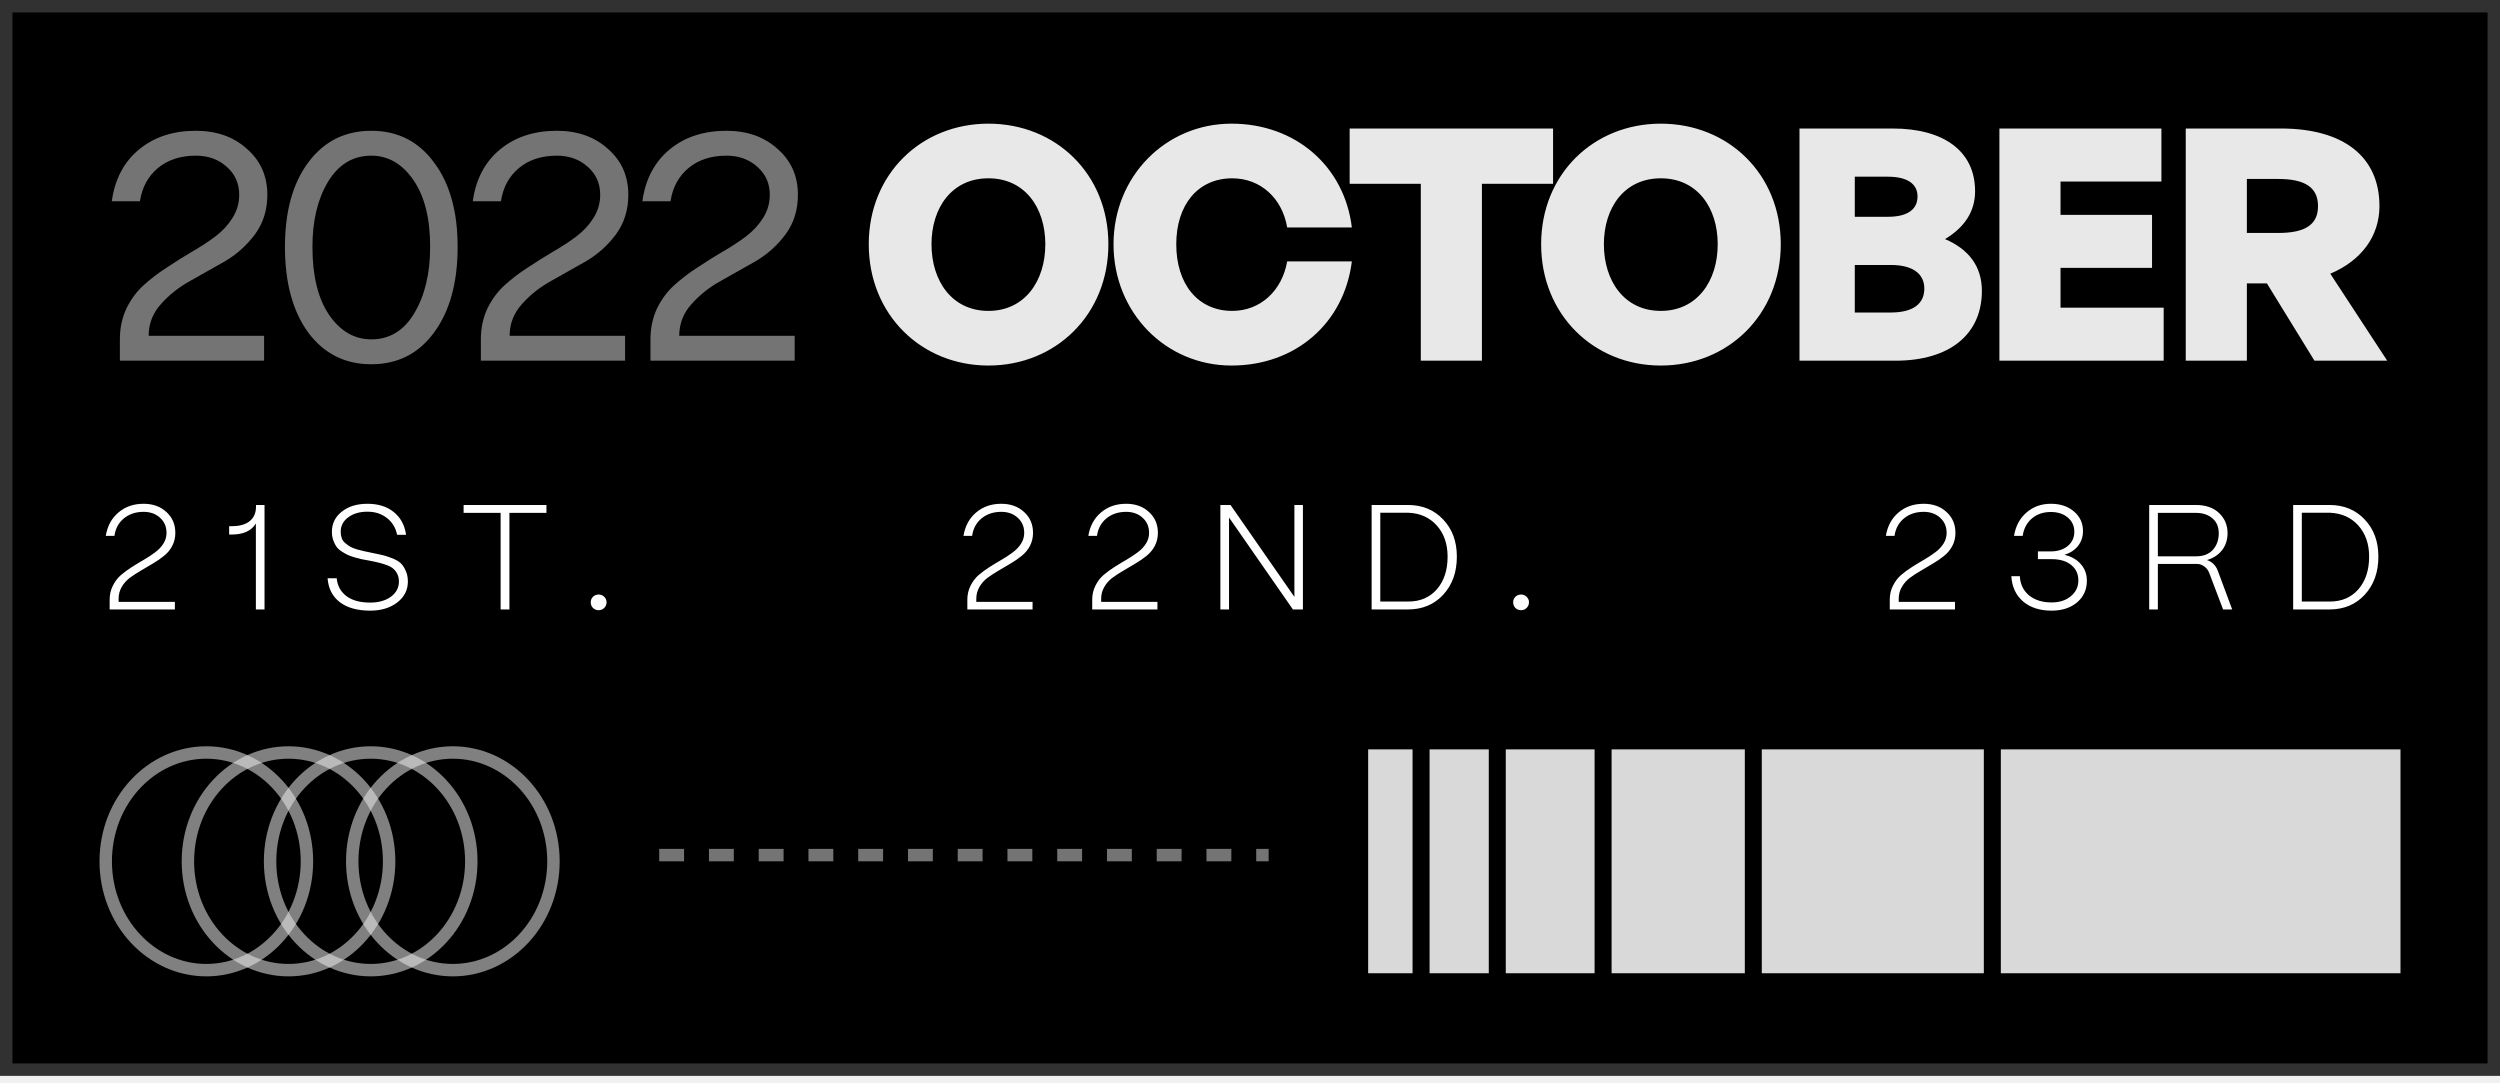
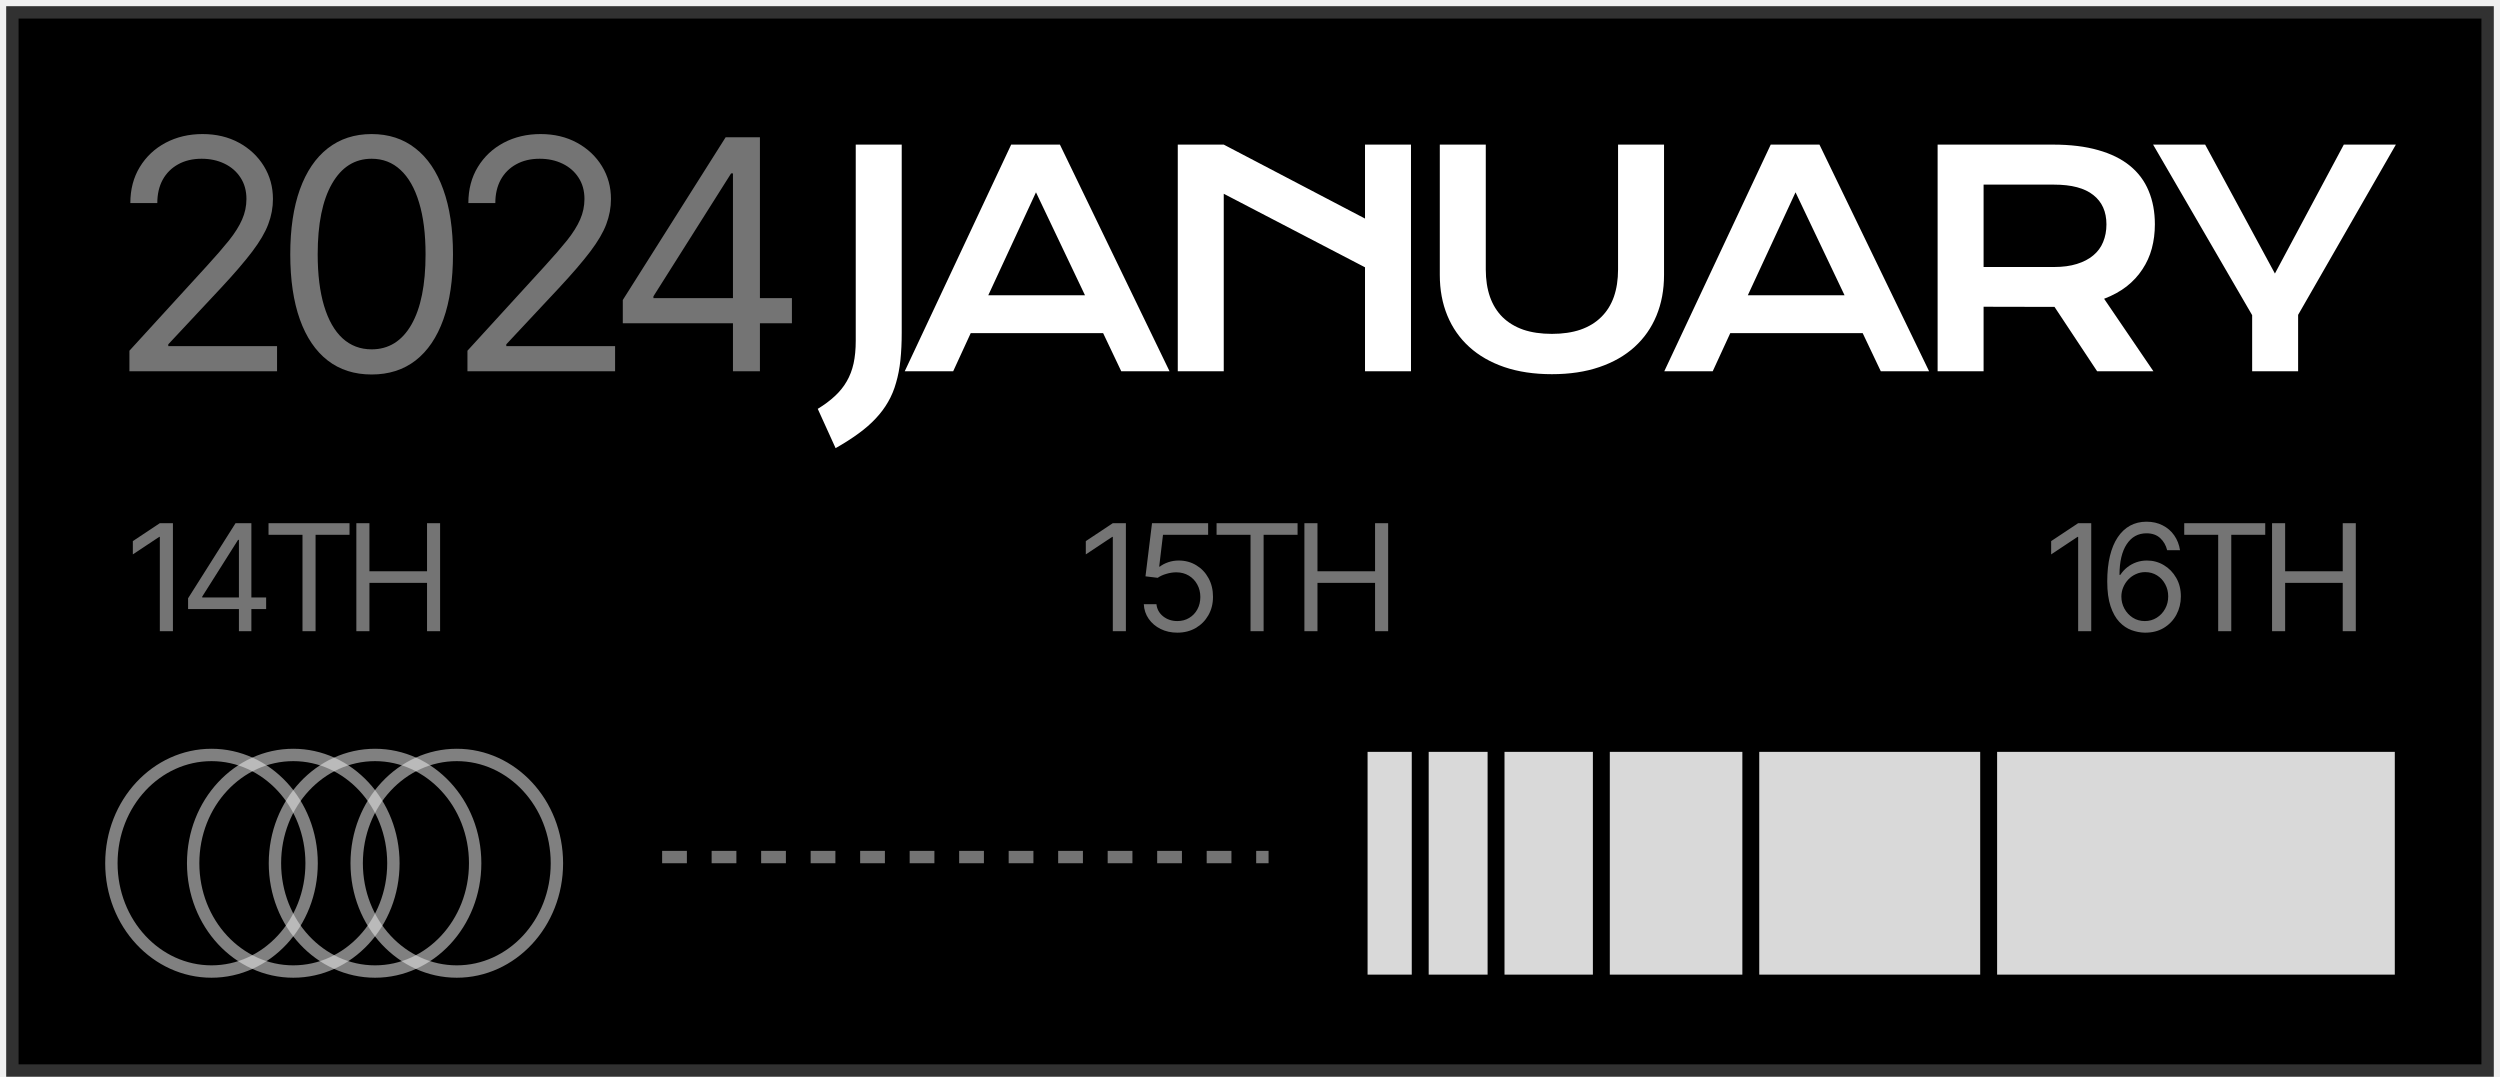
- <svg xmlns="http://www.w3.org/2000/svg" width="201" height="87" viewBox="0 0 201 87" fill="none">
-   <rect x=".5" y=".5" width="200" height="85.5" fill="#000" />
-   <path d="M21.494 15.662c0 1.213-.329 2.271-.988 3.172-.659.884-1.456 1.603-2.392 2.158C17.178 21.529 16.242 22.058 15.306 22.578 14.387 23.081 13.599 23.705 12.94 24.45 12.281 25.178 11.952 26.027 11.952 26.998h9.282V29H9.638V27.284c0-.901.173-1.725.52-2.47C10.522 24.069 10.981 23.445 11.536 22.942 12.108 22.422 12.732 21.945 13.408 21.512 14.084 21.061 14.76 20.637 15.436 20.238 16.129 19.839 16.753 19.432 17.308 19.016 17.88 18.583 18.339 18.089 18.686 17.534 19.05 16.962 19.232 16.338 19.232 15.662 19.232 14.743 18.894 13.989 18.218 13.4c-.659-.589-1.482-.884-2.47-.884-1.231.0-2.245.329-3.042.988s-1.283 1.551-1.456 2.678H8.988c.243-1.768.971-3.155 2.184-4.16 1.213-1.005 2.739-1.508 4.576-1.508C17.412 10.514 18.781 10.999 19.856 11.97 20.948 12.923 21.494 14.154 21.494 15.662zM34.896 26.738c-1.248 1.699-2.929 2.548-5.044 2.548-2.115.0-3.805-.849-5.07-2.548-1.248-1.716-1.872-4.013-1.872-6.89.0-2.843.624-5.105 1.872-6.786 1.265-1.699 2.955-2.548 5.07-2.548 2.115.0 3.796.849 5.044 2.548 1.265 1.681 1.898 3.943 1.898 6.786.0 2.877-.633 5.174-1.898 6.89zM29.852 27.284c1.473.0 2.626-.702 3.458-2.106C34.159 23.757 34.584 21.98 34.584 19.848c0-2.288-.451-4.082-1.352-5.382-.901-1.3-2.028-1.95-3.38-1.95-1.473.0-2.635.702-3.484 2.106C25.536 16.009 25.12 17.751 25.12 19.848c0 2.34.451 4.169 1.352 5.486.901 1.3 2.028 1.95 3.38 1.95zM50.517 15.662c0 1.213-.329 2.271-.988 3.172C48.871 19.718 48.074 20.437 47.138 20.992 46.202 21.529 45.266 22.058 44.33 22.578 43.411 23.081 42.622 23.705 41.964 24.45 41.305 25.178 40.975 26.027 40.975 26.998h9.282V29H38.661V27.284C38.661 26.383 38.835 25.559 39.181 24.814 39.545 24.069 40.005 23.445 40.559 22.942 41.132 22.422 41.755 21.945 42.431 21.512 43.108 21.061 43.783 20.637 44.459 20.238 45.153 19.839 45.777 19.432 46.331 19.016 46.904 18.583 47.363 18.089 47.709 17.534 48.074 16.962 48.255 16.338 48.255 15.662 48.255 14.743 47.917 13.989 47.242 13.4c-.659-.589-1.482-.884-2.47-.884-1.231.0-2.245.329-3.042.988s-1.283 1.551-1.456 2.678h-2.262C38.254 14.414 38.982 13.027 40.196 12.022 41.409 11.017 42.934 10.514 44.772 10.514 46.435 10.514 47.805 10.999 48.88 11.97 49.971 12.923 50.517 14.154 50.517 15.662zm13.636.0c0 1.213-.329 2.271-.988 3.172C62.507 19.718 61.709 20.437 60.773 20.992 59.837 21.529 58.901 22.058 57.965 22.578 57.047 23.081 56.258 23.705 55.599 24.45 54.941 25.178 54.611 26.027 54.611 26.998h9.282V29H52.297V27.284C52.297 26.383 52.471 25.559 52.817 24.814 53.181 24.069 53.641 23.445 54.195 22.942 54.767 22.422 55.391 21.945 56.067 21.512 56.743 21.061 57.419 20.637 58.095 20.238 58.789 19.839 59.413 19.432 59.967 19.016 60.539 18.583 60.999 18.089 61.345 17.534 61.709 16.962 61.891 16.338 61.891 15.662 61.891 14.743 61.553 13.989 60.877 13.4c-.659-.589-1.482-.884-2.47-.884-1.231.0-2.245.329-3.042.988s-1.283 1.551-1.456 2.678h-2.262C51.89 14.414 52.618 13.027 53.831 12.022c1.213-1.005 2.739-1.508 4.576-1.508 1.664.0 3.033.485 4.108 1.456C63.607 12.923 64.153 14.154 64.153 15.662z" fill="#e8e8e8" fill-opacity=".5" />
-   <path d="M79.468 29.39c5.408.0 9.646-4.082 9.646-9.75.0-5.668-4.238-9.698-9.646-9.698C74.086 9.942 69.848 13.972 69.848 19.64S74.086 29.39 79.468 29.39zm0-4.394C76.53 24.996 74.892 22.578 74.892 19.64S76.53 14.336 79.468 14.336 84.044 16.702 84.044 19.64 82.406 24.996 79.468 24.996zM99.017 29.39C104.139 29.39 108.065 26.01 108.689 21.018H103.489C103.073 23.384 101.331 24.996 99.069 24.996 96.313 24.996 94.571 22.838 94.571 19.64c0-3.172 1.742-5.304 4.498-5.304C101.357 14.336 103.099 15.948 103.489 18.288H108.689C108.091 13.348 104.139 9.942 99.017 9.942c-5.304.0-9.49 4.238-9.49 9.698.0 5.486 4.186 9.75 9.49 9.75zM119.146 29V14.778h5.72V10.332H108.512v4.446h5.72V29h4.914zM133.528 29.39C138.936 29.39 143.174 25.308 143.174 19.64 143.174 13.972 138.936 9.942 133.528 9.942 128.146 9.942 123.908 13.972 123.908 19.64S128.146 29.39 133.528 29.39zm0-4.394C130.59 24.996 128.952 22.578 128.952 19.64S130.59 14.336 133.528 14.336C136.466 14.336 138.104 16.702 138.104 19.64S136.466 24.996 133.528 24.996zm25.815-1.612c0-1.976-1.066-3.354-2.964-4.16C157.939 18.288 158.797 17.014 158.797 15.376c0-3.25-2.548-5.044-6.63-5.044h-7.488V29H152.401C156.743 29 159.343 26.894 159.343 23.384zm-7.566-9.178C153.415 14.206 154.169 14.83 154.169 15.792 154.169 16.806 153.415 17.43 151.777 17.43H149.125V14.206H151.777zM152.011 21.304C153.857 21.304 154.715 22.058 154.715 23.202 154.715 24.398 153.857 25.126 152.011 25.126h-2.886V21.304h2.886zm21.949 3.432H165.666V21.538h7.358V17.274h-7.358V14.596h8.112V10.332H160.752V29H173.96V24.736zM180.648 29V22.786H182.26L186.082 29H191.932L187.356 22.006C189.878 20.94 191.308 18.964 191.308 16.572c0-3.978-2.886-6.24-7.93-6.24H175.734V29H180.648zm0-14.612H183.17C185.354 14.388 186.368 15.09 186.368 16.572S185.354 18.73 183.17 18.73H180.648V14.388z" fill="#e8e8e8" />
-   <path d="M9.536 48.136V48.388H14.06V49H8.816V48.208C8.816 47.808 8.9 47.44 9.068 47.104 9.236 46.76 9.452 46.472 9.716 46.24 9.988 46.008 10.288 45.788 10.616 45.58 10.944 45.372 11.268 45.176 11.588 44.992 11.916 44.8 12.212 44.604 12.476 44.404 12.748 44.204 12.968 43.972 13.136 43.708 13.304 43.444 13.388 43.156 13.388 42.844 13.388 42.348 13.216 41.944 12.872 41.632 12.528 41.312 12.084 41.152 11.54 41.152 10.916 41.152 10.388 41.328 9.956 41.68 9.532 42.032 9.28 42.5 9.2 43.084H8.504C8.632 42.3 8.968 41.676 9.512 41.212 10.064 40.74 10.74 40.504 11.54 40.504 12.292 40.504 12.904 40.724 13.376 41.164 13.856 41.596 14.096 42.156 14.096 42.844 14.096 43.228 14.012 43.58 13.844 43.9 13.676 44.212 13.456 44.476 13.184 44.692 12.92 44.908 12.624 45.112 12.296 45.304 11.976 45.496 11.652 45.688 11.324 45.88 11.004 46.064 10.708 46.256 10.436 46.456 10.172 46.656 9.956 46.9 9.788 47.188 9.62 47.476 9.536 47.792 9.536 48.136zM20.584 40.6H21.268V49H20.572V42.088C20.212 42.68 19.568 42.976 18.64 42.976H18.424V42.304H18.64C19.272 42.304 19.752 42.168 20.08 41.896 20.416 41.624 20.584 41.232 20.584 40.72V40.6zm9.173 8.496C28.741 49.096 27.933 48.872 27.333 48.424 26.733 47.968 26.401 47.324 26.337 46.492H27.069C27.133 47.108 27.397 47.588 27.861 47.932 28.325 48.276 28.957 48.448 29.757 48.448 30.437 48.448 30.993 48.292 31.425 47.98 31.857 47.66 32.073 47.252 32.073 46.756 32.073 46.524 32.029 46.32 31.941 46.144 31.853 45.968 31.745 45.828 31.617 45.724 31.497 45.612 31.313 45.512 31.065 45.424 30.825 45.336 30.613 45.272 30.429 45.232 30.245 45.184 29.981 45.128 29.637 45.064 29.381 45.016 29.189 44.98 29.061 44.956 28.941 44.924 28.757 44.876 28.509 44.812 28.269 44.74 28.081 44.672 27.945 44.608S27.649 44.452 27.465 44.332 27.141 44.084 27.045 43.948C26.949 43.804 26.865 43.632 26.793 43.432 26.721 43.224 26.685 43 26.685 42.76 26.685 42.096 26.949 41.556 27.477 41.14 28.005 40.716 28.693 40.504 29.541 40.504 30.405 40.504 31.109 40.724 31.653 41.164 32.205 41.604 32.537 42.216 32.649 43H31.929C31.809 42.424 31.533 41.972 31.101 41.644 30.677 41.308 30.157 41.14 29.541 41.14 28.909 41.14 28.393 41.292 27.993 41.596 27.593 41.892 27.393 42.276 27.393 42.748 27.393 42.94 27.421 43.116 27.477 43.276 27.533 43.428 27.629 43.56 27.765 43.672 27.901 43.784 28.029 43.876 28.149 43.948 28.269 44.02 28.445 44.092 28.677 44.164 28.917 44.228 29.105 44.276 29.241 44.308 29.377 44.34 29.585 44.384 29.865 44.44 30.265 44.52 30.565 44.584 30.765 44.632 30.973 44.68 31.229 44.764 31.533 44.884 31.837 45.004 32.065 45.136 32.217 45.28S32.501 45.624 32.613 45.88C32.733 46.128 32.793 46.42 32.793 46.756c0 .68-.284 1.24-.852 1.68C31.373 48.876 30.645 49.096 29.757 49.096zM43.934 40.6V41.236h-2.976V49H40.25V41.236H37.274V40.6h6.66zm4.641 8.28C48.456 49 48.308 49.06 48.132 49.06 47.956 49.06 47.804 49 47.676 48.88 47.556 48.752 47.496 48.6 47.496 48.424S47.556 48.1 47.676 47.98C47.804 47.86 47.956 47.8 48.132 47.8 48.308 47.8 48.456 47.86 48.576 47.98 48.704 48.1 48.768 48.248 48.768 48.424S48.704 48.752 48.576 48.88zm29.919-.744V48.388h4.524V49h-5.244V48.208C77.775 47.808 77.859 47.44 78.027 47.104 78.195 46.76 78.411 46.472 78.675 46.24 78.947 46.008 79.247 45.788 79.575 45.58 79.903 45.372 80.227 45.176 80.547 44.992 80.875 44.8 81.171 44.604 81.435 44.404 81.707 44.204 81.927 43.972 82.095 43.708 82.263 43.444 82.347 43.156 82.347 42.844 82.347 42.348 82.175 41.944 81.831 41.632 81.487 41.312 81.043 41.152 80.499 41.152 79.875 41.152 79.347 41.328 78.915 41.68 78.491 42.032 78.239 42.5 78.159 43.084H77.463C77.591 42.3 77.927 41.676 78.471 41.212 79.023 40.74 79.699 40.504 80.499 40.504 81.251 40.504 81.863 40.724 82.335 41.164 82.815 41.596 83.055 42.156 83.055 42.844 83.055 43.228 82.971 43.58 82.803 43.9 82.635 44.212 82.415 44.476 82.143 44.692 81.879 44.908 81.583 45.112 81.255 45.304 80.935 45.496 80.611 45.688 80.283 45.88 79.963 46.064 79.667 46.256 79.395 46.456 79.131 46.656 78.915 46.9 78.747 47.188 78.579 47.476 78.495 47.792 78.495 48.136zm10.04.0V48.388h4.524V49h-5.244V48.208C87.814 47.808 87.898 47.44 88.066 47.104 88.234 46.76 88.45 46.472 88.714 46.24 88.986 46.008 89.286 45.788 89.614 45.58S90.266 45.176 90.586 44.992C90.914 44.8 91.21 44.604 91.474 44.404 91.746 44.204 91.966 43.972 92.134 43.708 92.302 43.444 92.386 43.156 92.386 42.844 92.386 42.348 92.214 41.944 91.87 41.632 91.526 41.312 91.082 41.152 90.538 41.152 89.914 41.152 89.386 41.328 88.954 41.68 88.53 42.032 88.278 42.5 88.198 43.084H87.502C87.63 42.3 87.966 41.676 88.51 41.212 89.062 40.74 89.738 40.504 90.538 40.504 91.29 40.504 91.902 40.724 92.374 41.164 92.854 41.596 93.094 42.156 93.094 42.844 93.094 43.228 93.01 43.58 92.842 43.9 92.674 44.212 92.454 44.476 92.182 44.692 91.918 44.908 91.622 45.112 91.294 45.304 90.974 45.496 90.65 45.688 90.322 45.88 90.002 46.064 89.706 46.256 89.434 46.456 89.17 46.656 88.954 46.9 88.786 47.188 88.618 47.476 88.534 47.792 88.534 48.136zM104.07 40.6H104.754V49H103.95L98.814 41.608V49H98.118V40.6H98.934L104.07 47.992V40.6zm9.125.0C114.355 40.6 115.299 40.988 116.027 41.764 116.763 42.532 117.131 43.528 117.131 44.752 117.131 46.008 116.763 47.032 116.027 47.824 115.299 48.608 114.355 49 113.195 49h-2.916V40.6h2.916zM113.231 48.364C114.183 48.364 114.947 48.036 115.523 47.38 116.099 46.716 116.387 45.84 116.387 44.752 116.387 43.736 116.099 42.904 115.523 42.256 114.947 41.608 114.183 41.264 113.231 41.224h-2.256v7.14h2.256zM122.738 48.88C122.618 49 122.47 49.06 122.294 49.06S121.966 49 121.838 48.88C121.718 48.752 121.658 48.6 121.658 48.424S121.718 48.1 121.838 47.98C121.966 47.86 122.118 47.8 122.294 47.8S122.618 47.86 122.738 47.98C122.866 48.1 122.93 48.248 122.93 48.424S122.866 48.752 122.738 48.88zm29.919-.744V48.388h4.524V49h-5.244V48.208C151.937 47.808 152.021 47.44 152.189 47.104 152.357 46.76 152.573 46.472 152.837 46.24 153.109 46.008 153.409 45.788 153.737 45.58S154.389 45.176 154.709 44.992C155.037 44.8 155.333 44.604 155.597 44.404 155.869 44.204 156.089 43.972 156.257 43.708 156.425 43.444 156.509 43.156 156.509 42.844 156.509 42.348 156.337 41.944 155.993 41.632 155.649 41.312 155.205 41.152 154.661 41.152 154.037 41.152 153.509 41.328 153.077 41.68 152.653 42.032 152.401 42.5 152.321 43.084H151.625C151.753 42.3 152.089 41.676 152.633 41.212 153.185 40.74 153.861 40.504 154.661 40.504 155.413 40.504 156.025 40.724 156.497 41.164 156.977 41.596 157.217 42.156 157.217 42.844 157.217 43.228 157.133 43.58 156.965 43.9 156.797 44.212 156.577 44.476 156.305 44.692 156.041 44.908 155.745 45.112 155.417 45.304 155.097 45.496 154.773 45.688 154.445 45.88 154.125 46.064 153.829 46.256 153.557 46.456 153.293 46.656 153.077 46.9 152.909 47.188 152.741 47.476 152.657 47.792 152.657 48.136zM165.984 44.608C166.552 44.744 166.992 44.996 167.304 45.364 167.624 45.724 167.784 46.168 167.784 46.696 167.784 47.408 167.52 47.988 166.992 48.436 166.464 48.876 165.784 49.096 164.952 49.096 164 49.096 163.232 48.848 162.648 48.352 162.072 47.848 161.76 47.172 161.712 46.324H162.396C162.428 46.972 162.676 47.488 163.14 47.872 163.604 48.248 164.208 48.436 164.952 48.436 165.576 48.436 166.088 48.272 166.488 47.944 166.896 47.608 167.1 47.184 167.1 46.672 167.1 46.144 166.908 45.728 166.524 45.424 166.14 45.112 165.62 44.956 164.964 44.956H163.848V44.332H164.964C165.5 44.316 165.936 44.164 166.272 43.876 166.608 43.588 166.776 43.212 166.776 42.748 166.776 42.284 166.6 41.904 166.248 41.608 165.896 41.312 165.444 41.164 164.892 41.164 164.284 41.164 163.776 41.336 163.368 41.68 162.96 42.024 162.712 42.492 162.624 43.084H161.928C162.056 42.3 162.388 41.676 162.924 41.212 163.46 40.74 164.116 40.504 164.892 40.504 165.652 40.504 166.272 40.712 166.752 41.128 167.232 41.536 167.472 42.06 167.472 42.7 167.472 43.156 167.34 43.552 167.076 43.888 166.82 44.216 166.456 44.456 165.984 44.608zM178.304 45.868 179.468 49H178.736L177.62 46.06C177.532 45.836 177.396 45.66 177.212 45.532 177.036 45.404 176.844 45.34 176.636 45.34H173.492V49H172.796V40.6h3.732C177.336 40.6 177.964 40.816 178.412 41.248 178.868 41.68 179.096 42.22 179.096 42.868 179.096 43.396 178.948 43.852 178.652 44.236 178.356 44.612 177.952 44.876 177.44 45.028 177.848 45.164 178.136 45.444 178.304 45.868zM173.492 41.236v3.492h3.084C177.144 44.728 177.588 44.556 177.908 44.212 178.228 43.86 178.388 43.412 178.388 42.868 178.388 42.356 178.216 41.956 177.872 41.668 177.528 41.38 177.096 41.236 176.576 41.236h-3.084zM187.286 40.6C188.446 40.6 189.39 40.988 190.118 41.764 190.854 42.532 191.222 43.528 191.222 44.752 191.222 46.008 190.854 47.032 190.118 47.824 189.39 48.608 188.446 49 187.286 49H184.37V40.6h2.916zM187.322 48.364C188.274 48.364 189.038 48.036 189.614 47.38 190.19 46.716 190.478 45.84 190.478 44.752 190.478 43.736 190.19 42.904 189.614 42.256S188.274 41.264 187.322 41.224h-2.256v7.14h2.256z" fill="#fff" />
-   <path d="M24.678 69.25c0 4.868-3.656 8.75-8.089 8.75C12.156 78 8.5 74.118 8.5 69.25s3.656-8.75 8.089-8.75C21.022 60.5 24.678 64.382 24.678 69.25z" stroke="#e8e8e8" stroke-opacity=".55" />
-   <path d="M31.286 69.25c0 4.868-3.656 8.75-8.089 8.75S15.107 74.118 15.107 69.25s3.656-8.75 8.089-8.75S31.286 64.382 31.286 69.25z" stroke="#e8e8e8" stroke-opacity=".55" />
-   <path d="M37.893 69.25c0 4.868-3.656 8.75-8.089 8.75C25.371 78 21.715 74.118 21.715 69.25s3.656-8.75 8.089-8.75C34.237 60.5 37.893 64.382 37.893 69.25z" stroke="#e8e8e8" stroke-opacity=".55" />
-   <path d="M44.498 69.25c0 4.868-3.656 8.75-8.089 8.75S28.32 74.118 28.32 69.25s3.656-8.75 8.089-8.75S44.498 64.382 44.498 69.25z" stroke="#e8e8e8" stroke-opacity=".55" />
-   <line x1="53" y1="68.75" x2="102" y2="68.75" stroke="#e8e8e8" stroke-opacity=".5" stroke-dasharray="2 2" />
-   <rect x="110" y="60.25" width="3.57" height="18" fill="#d9d9d9" />
-   <rect x="114.938" y="60.25" width="4.76" height="18" fill="#d9d9d9" />
-   <rect x="121.064" y="60.25" width="7.141" height="18" fill="#d9d9d9" />
-   <rect x="129.572" y="60.25" width="10.711" height="18" fill="#d9d9d9" />
-   <rect x="141.648" y="60.25" width="17.852" height="18" fill="#d9d9d9" />
-   <rect x="160.867" y="60.25" width="32.133" height="18" fill="#d9d9d9" />
-   <rect x=".5" y=".5" width="200" height="85.5" stroke="#313131" />
+ <svg xmlns="http://www.w3.org/2000/svg" width="202" height="87" viewBox="0 0 202 87" fill="none">
+   <path d="M201 1H1V86.5H201V1Z" fill="black" />
+   <path d="M25.178 69.75C25.178 74.618 21.522 78.5 17.089 78.5C12.656 78.5 9 74.618 9 69.75C9 64.882 12.656 61 17.089 61C21.522 61 25.178 64.882 25.178 69.75Z" stroke="#E8E8E8" stroke-opacity="0.55" />
+   <path d="M31.786 69.75C31.786 74.618 28.13 78.5 23.697 78.5C19.263 78.5 15.607 74.618 15.607 69.75C15.607 64.882 19.263 61 23.697 61C28.13 61 31.786 64.882 31.786 69.75Z" stroke="#E8E8E8" stroke-opacity="0.55" />
+   <path d="M38.393 69.75C38.393 74.618 34.737 78.5 30.304 78.5C25.871 78.5 22.215 74.618 22.215 69.75C22.215 64.882 25.871 61 30.304 61C34.737 61 38.393 64.882 38.393 69.75Z" stroke="#E8E8E8" stroke-opacity="0.55" />
+   <path d="M44.998 69.75C44.998 74.618 41.343 78.5 36.909 78.5C32.476 78.5 28.82 74.618 28.82 69.75C28.82 64.882 32.476 61 36.909 61C41.343 61 44.998 64.882 44.998 69.75Z" stroke="#E8E8E8" stroke-opacity="0.55" />
+   <path d="M53.5 69.25H102.5" stroke="#E8E8E8" stroke-opacity="0.5" stroke-dasharray="2 2" />
+   <path d="M114.07 60.75H110.5V78.75H114.07V60.75Z" fill="#D9D9D9" />
+   <path d="M120.198 60.75H115.438V78.75H120.198V60.75Z" fill="#D9D9D9" />
+   <path d="M128.705 60.75H121.564V78.75H128.705V60.75Z" fill="#D9D9D9" />
+   <path d="M140.783 60.75H130.072V78.75H140.783V60.75Z" fill="#D9D9D9" />
+   <path d="M160 60.75H142.148V78.75H160V60.75Z" fill="#D9D9D9" />
+   <path d="M193.5 60.75H161.367V78.75H193.5V60.75Z" fill="#D9D9D9" />
+   <path d="M201 1H1V86.5H201V1Z" stroke="#313131" />
+   <path d="M10.457 30V28.338L16.699 21.506C17.431 20.706 18.035 20.01 18.509 19.419C18.983 18.822 19.333 18.262 19.561 17.739C19.795 17.209 19.912 16.655 19.912 16.077C19.912 15.412 19.752 14.836 19.432 14.35C19.118 13.864 18.687 13.488 18.139 13.224C17.591 12.959 16.976 12.827 16.293 12.827C15.566 12.827 14.932 12.977 14.391 13.279C13.855 13.575 13.44 13.99 13.144 14.526C12.855 15.061 12.71 15.689 12.71 16.409H10.531C10.531 15.301 10.787 14.329 11.298 13.492C11.809 12.654 12.504 12.002 13.384 11.534C14.271 11.066 15.265 10.832 16.366 10.832C17.474 10.832 18.456 11.066 19.312 11.534C20.167 12.002 20.838 12.633 21.325 13.427C21.811 14.221 22.054 15.104 22.054 16.077C22.054 16.772 21.928 17.452 21.675 18.117C21.429 18.776 20.998 19.511 20.383 20.324C19.773 21.13 18.927 22.115 17.844 23.278L13.597 27.821V27.969H22.386V30H10.457ZM30.027 30.259C28.636 30.259 27.451 29.88 26.473 29.123C25.494 28.36 24.746 27.255 24.229 25.808C23.712 24.356 23.453 22.601 23.453 20.546C23.453 18.502 23.712 16.757 24.229 15.31C24.752 13.858 25.503 12.75 26.482 11.986C27.467 11.217 28.648 10.832 30.027 10.832C31.406 10.832 32.585 11.217 33.563 11.986C34.548 12.75 35.299 13.858 35.816 15.31C36.34 16.757 36.601 18.502 36.601 20.546C36.601 22.601 36.343 24.356 35.825 25.808C35.308 27.255 34.561 28.36 33.582 29.123C32.603 29.88 31.418 30.259 30.027 30.259ZM30.027 28.227C31.406 28.227 32.477 27.562 33.24 26.233C34.004 24.903 34.385 23.008 34.385 20.546C34.385 18.908 34.21 17.514 33.859 16.363C33.514 15.212 33.016 14.335 32.363 13.732C31.717 13.128 30.938 12.827 30.027 12.827C28.661 12.827 27.593 13.501 26.823 14.849C26.054 16.191 25.669 18.09 25.669 20.546C25.669 22.183 25.842 23.574 26.186 24.719C26.531 25.864 27.026 26.735 27.673 27.332C28.325 27.929 29.11 28.227 30.027 28.227ZM37.77 30V28.338L44.011 21.506C44.743 20.706 45.347 20.01 45.821 19.419C46.295 18.822 46.645 18.262 46.873 17.739C47.107 17.209 47.224 16.655 47.224 16.077C47.224 15.412 47.064 14.836 46.744 14.35C46.43 13.864 45.999 13.488 45.451 13.224C44.904 12.959 44.288 12.827 43.605 12.827C42.879 12.827 42.245 12.977 41.703 13.279C41.167 13.575 40.752 13.99 40.456 14.526C40.167 15.061 40.022 15.689 40.022 16.409H37.843C37.843 15.301 38.099 14.329 38.61 13.492C39.121 12.654 39.816 12.002 40.696 11.534C41.583 11.066 42.577 10.832 43.679 10.832C44.787 10.832 45.768 11.066 46.624 11.534C47.48 12.002 48.151 12.633 48.637 13.427C49.123 14.221 49.366 15.104 49.366 16.077C49.366 16.772 49.24 17.452 48.988 18.117C48.741 18.776 48.31 19.511 47.695 20.324C47.086 21.13 46.239 22.115 45.156 23.278L40.909 27.821V27.969H49.699V30H37.77ZM50.322 26.122V24.239L58.632 11.091H59.998V14.008H59.075L52.797 23.943V24.091H63.987V26.122H50.322ZM59.223 30V25.55V24.673V11.091H61.402V30H59.223Z" fill="#747474" />
+   <path d="M13.972 42.273V51H12.915V43.381H12.864L10.733 44.795V43.722L12.915 42.273H13.972ZM15.197 49.21V48.341L19.032 42.273H19.663V43.619H19.237L16.339 48.205V48.273H21.504V49.21H15.197ZM19.305 51V48.946V48.541V42.273H20.311V51H19.305ZM21.697 43.21V42.273H28.242V43.21H25.498V51H24.441V43.21H21.697ZM28.793 51V42.273H29.85V46.159H34.504V42.273H35.56V51H34.504V47.097H29.85V51H28.793Z" fill="#747474" />
+   <path d="M90.972 42.273V51H89.915V43.381H89.864L87.733 44.795V43.722L89.915 42.273H90.972ZM95.129 51.119C94.629 51.119 94.178 51.02 93.778 50.821C93.377 50.622 93.056 50.349 92.815 50.003C92.573 49.656 92.441 49.261 92.419 48.818H93.441C93.481 49.213 93.66 49.54 93.978 49.798C94.299 50.054 94.683 50.182 95.129 50.182C95.487 50.182 95.805 50.098 96.083 49.93C96.365 49.763 96.585 49.533 96.744 49.24C96.906 48.945 96.987 48.611 96.987 48.239C96.987 47.858 96.903 47.519 96.735 47.22C96.571 46.919 96.343 46.682 96.053 46.508C95.764 46.335 95.433 46.247 95.061 46.244C94.794 46.242 94.519 46.283 94.238 46.368C93.957 46.45 93.725 46.557 93.544 46.688L92.555 46.568L93.083 42.273H97.617V43.21H93.97L93.663 45.784H93.714C93.893 45.642 94.117 45.524 94.387 45.43C94.657 45.337 94.939 45.29 95.231 45.29C95.765 45.29 96.241 45.418 96.659 45.673C97.079 45.926 97.409 46.273 97.647 46.713C97.889 47.153 98.01 47.656 98.01 48.222C98.01 48.778 97.885 49.276 97.635 49.713C97.387 50.148 97.046 50.492 96.612 50.744C96.177 50.994 95.683 51.119 95.129 51.119ZM98.299 43.21V42.273H104.844V43.21H102.1V51H101.043V43.21H98.299ZM105.395 51V42.273H106.452V46.159H111.105V42.273H112.162V51H111.105V47.097H106.452V51H105.395Z" fill="#747474" />
+   <path d="M168.972 42.273V51H167.915V43.381H167.864L165.733 44.795V43.722L167.915 42.273H168.972ZM173.299 51.119C172.941 51.114 172.583 51.045 172.225 50.915C171.867 50.784 171.541 50.564 171.245 50.254C170.95 49.942 170.713 49.52 170.534 48.989C170.355 48.455 170.265 47.784 170.265 46.977C170.265 46.205 170.338 45.52 170.483 44.923C170.627 44.324 170.838 43.82 171.113 43.41C171.389 42.999 171.721 42.686 172.11 42.473C172.502 42.26 172.944 42.153 173.436 42.153C173.924 42.153 174.359 42.251 174.74 42.447C175.123 42.641 175.436 42.91 175.677 43.257C175.919 43.604 176.075 44.003 176.146 44.455H175.106C175.009 44.062 174.822 43.737 174.544 43.479C174.265 43.22 173.896 43.091 173.436 43.091C172.759 43.091 172.227 43.385 171.838 43.973C171.451 44.561 171.257 45.386 171.254 46.449H171.322C171.481 46.207 171.67 46.001 171.889 45.831C172.11 45.658 172.355 45.524 172.622 45.43C172.889 45.337 173.171 45.29 173.47 45.29C173.97 45.29 174.427 45.415 174.842 45.665C175.257 45.912 175.589 46.254 175.839 46.692C176.089 47.126 176.214 47.625 176.214 48.188C176.214 48.727 176.093 49.222 175.852 49.67C175.61 50.117 175.271 50.472 174.833 50.736C174.399 50.997 173.887 51.125 173.299 51.119ZM173.299 50.182C173.657 50.182 173.978 50.092 174.262 49.913C174.549 49.734 174.775 49.494 174.94 49.193C175.108 48.892 175.191 48.557 175.191 48.188C175.191 47.827 175.11 47.499 174.948 47.203C174.789 46.905 174.569 46.668 174.288 46.492C174.009 46.315 173.691 46.227 173.333 46.227C173.063 46.227 172.812 46.281 172.579 46.389C172.346 46.494 172.142 46.639 171.965 46.824C171.792 47.008 171.656 47.22 171.556 47.459C171.457 47.695 171.407 47.943 171.407 48.205C171.407 48.551 171.488 48.875 171.65 49.176C171.815 49.477 172.039 49.72 172.323 49.905C172.61 50.09 172.936 50.182 173.299 50.182ZM176.486 43.21V42.273H183.031V43.21H180.287V51H179.23V43.21H176.486ZM183.582 51V42.273H184.639V46.159H189.293V42.273H190.349V51H189.293V47.097H184.639V51H183.582Z" fill="#747474" />
+   <path d="M66.074 33.035C66.613 32.707 67.074 32.363 67.457 32.004C67.848 31.645 68.168 31.246 68.418 30.809C68.668 30.379 68.852 29.898 68.969 29.367C69.086 28.828 69.144 28.219 69.144 27.539V11.684H72.859V26.871C72.859 27.684 72.824 28.426 72.754 29.098C72.684 29.762 72.566 30.371 72.402 30.926C72.246 31.488 72.031 32.004 71.758 32.473C71.492 32.941 71.16 33.387 70.762 33.809C70.371 34.23 69.906 34.637 69.367 35.027C68.836 35.418 68.219 35.812 67.516 36.211L66.074 33.035ZM81.703 11.684H85.641L94.5 30H90.598L89.133 26.918H78.434L77.016 30H73.102L81.703 11.684ZM87.668 23.859L83.707 15.539L79.852 23.859H87.668ZM95.164 11.684H98.879L110.293 17.66V11.684H114.008V30H110.293V21.598L98.879 15.656V30H95.164V11.684ZM116.336 11.684H120.051V21.773C120.051 22.602 120.165 23.34 120.391 23.988C120.618 24.629 120.954 25.172 121.399 25.617C121.852 26.062 122.411 26.402 123.075 26.637C123.739 26.863 124.512 26.977 125.395 26.977C126.27 26.977 127.04 26.863 127.704 26.637C128.375 26.402 128.934 26.062 129.379 25.617C129.833 25.172 130.172 24.629 130.399 23.988C130.625 23.34 130.739 22.602 130.739 21.773V11.684H134.454V22.219C134.454 23.422 134.25 24.516 133.844 25.5C133.438 26.484 132.848 27.328 132.075 28.031C131.301 28.734 130.352 29.277 129.227 29.66C128.11 30.043 126.833 30.234 125.395 30.234C123.958 30.234 122.676 30.043 121.551 29.66C120.434 29.277 119.489 28.734 118.715 28.031C117.942 27.328 117.352 26.484 116.946 25.5C116.54 24.516 116.336 23.422 116.336 22.219V11.684ZM143.075 11.684H147.012L155.872 30H151.969L150.505 26.918H139.805L138.387 30H134.473L143.075 11.684ZM149.04 23.859L145.079 15.539L141.223 23.859H149.04ZM156.559 11.684H165.876C167.282 11.684 168.501 11.832 169.532 12.129C170.563 12.418 171.419 12.84 172.098 13.395C172.778 13.949 173.282 14.625 173.61 15.422C173.946 16.219 174.114 17.121 174.114 18.129C174.114 18.809 174.032 19.457 173.868 20.074C173.704 20.684 173.45 21.246 173.106 21.762C172.77 22.277 172.345 22.738 171.829 23.145C171.313 23.543 170.708 23.875 170.012 24.141L173.997 30H169.45L166.005 24.797H165.899L160.274 24.785V30H156.559V11.684ZM165.97 21.574C166.673 21.574 167.286 21.492 167.809 21.328C168.341 21.164 168.782 20.934 169.134 20.637C169.493 20.34 169.759 19.98 169.93 19.559C170.11 19.129 170.2 18.652 170.2 18.129C170.2 17.105 169.848 16.316 169.145 15.762C168.442 15.199 167.384 14.918 165.97 14.918H160.274V21.574H165.97ZM181.974 25.465L173.97 11.684H178.177L183.813 22.102L189.38 11.684H193.587L185.688 25.441V30H181.974V25.465Z" fill="white" />
</svg>
